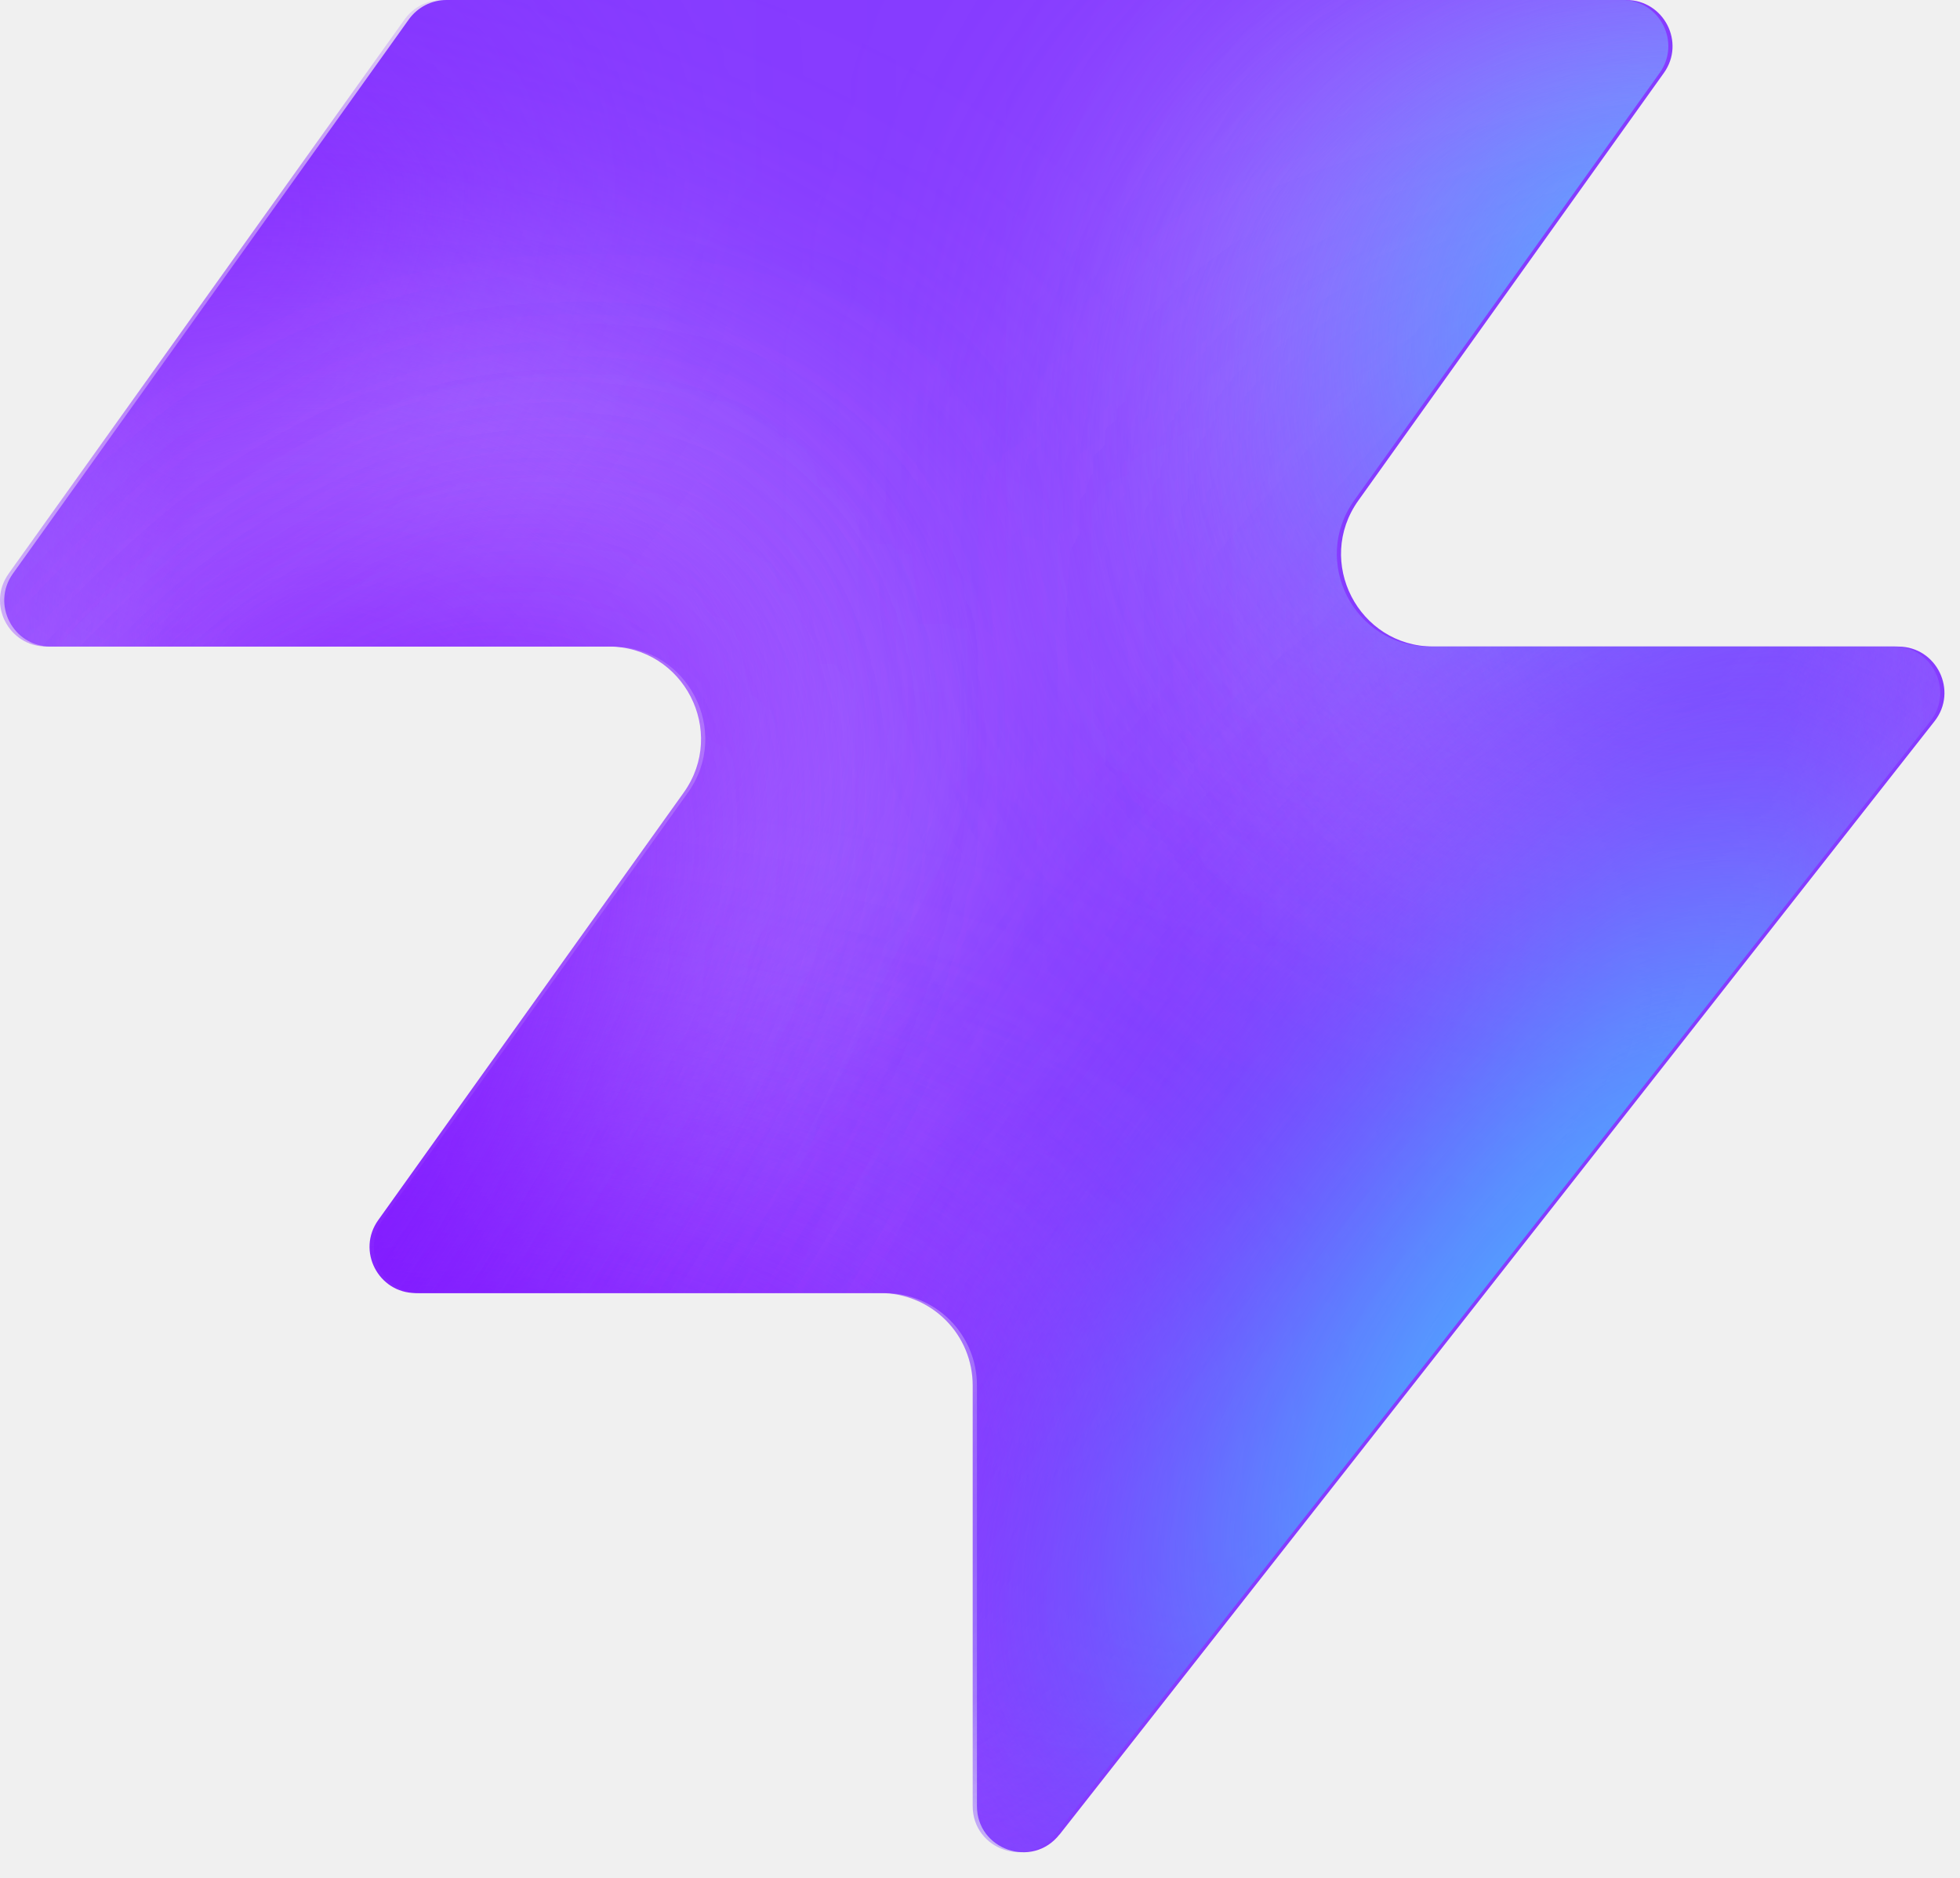
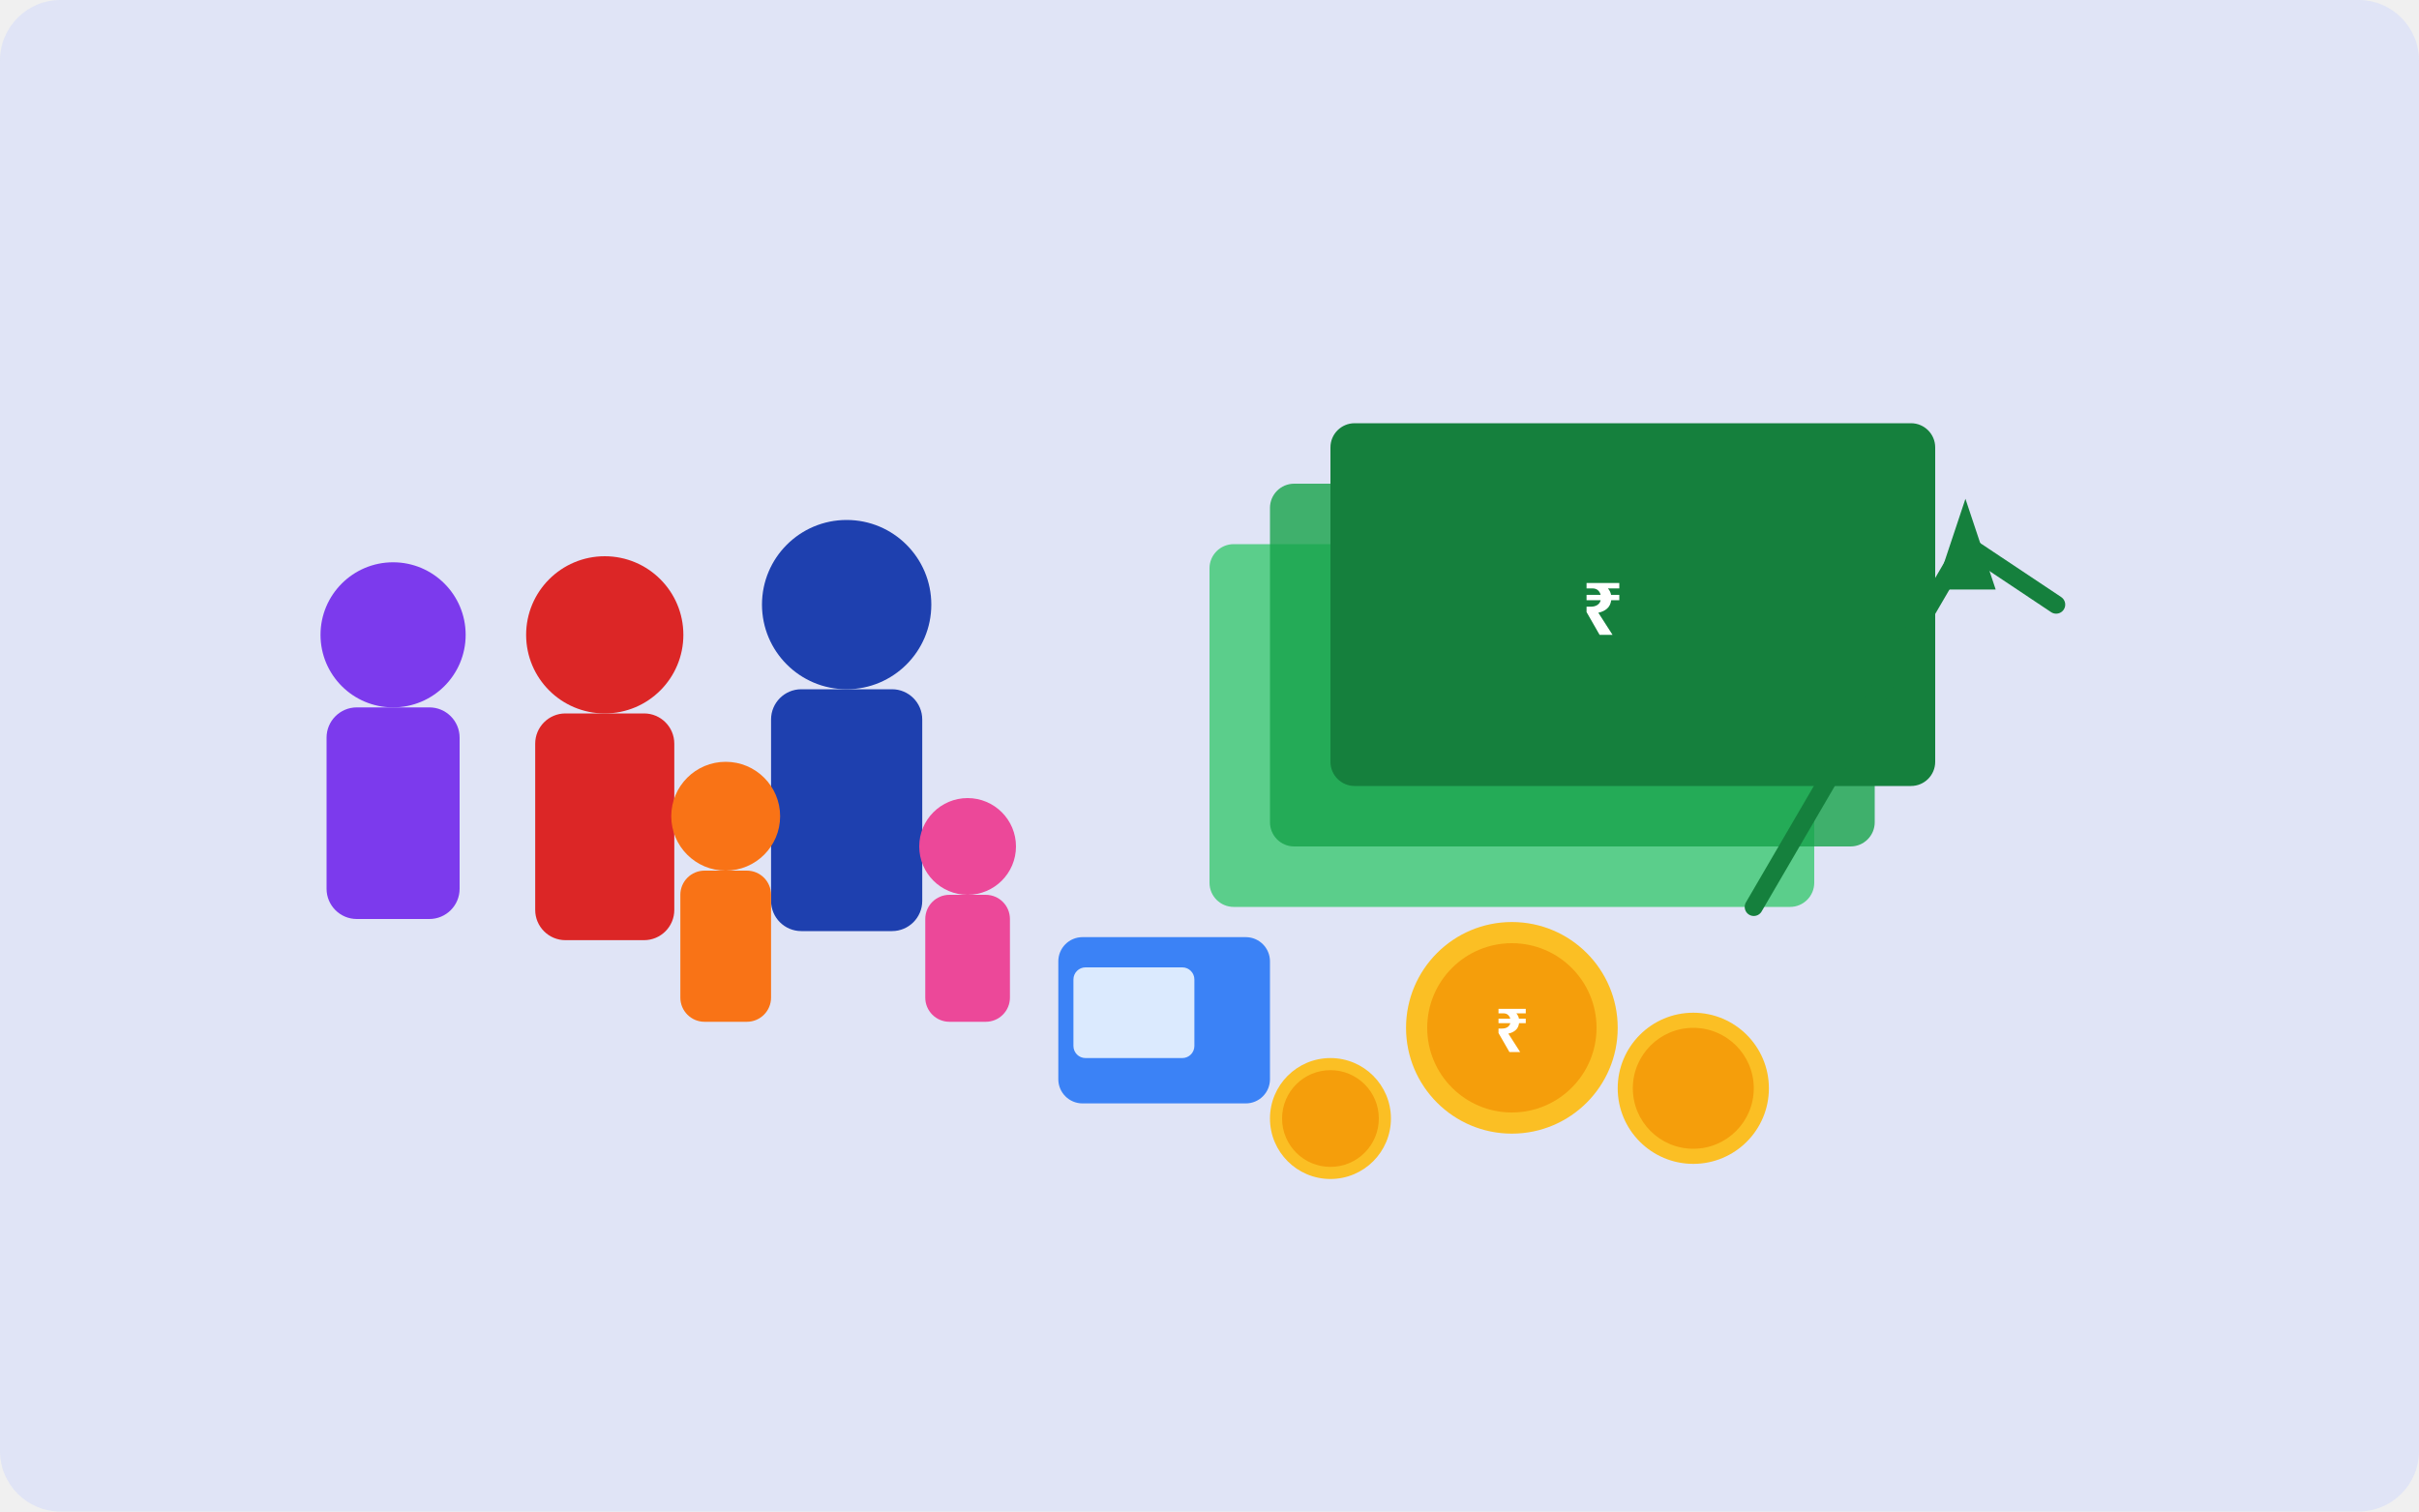
- <svg xmlns="http://www.w3.org/2000/svg" width="48" height="46" fill="none" viewBox="0 0 48 46">
-   <path fill="#863bff" d="M25.946 44.938c-.664.845-2.021.375-2.021-.698V33.937a2.26 2.26 0 0 0-2.262-2.262H10.287c-.92 0-1.456-1.04-.92-1.788l7.48-10.471c1.07-1.497 0-3.578-1.842-3.578H1.237c-.92 0-1.456-1.04-.92-1.788L10.013.474c.214-.297.556-.474.92-.474h28.894c.92 0 1.456 1.04.92 1.788l-7.48 10.471c-1.07 1.498 0 3.579 1.842 3.579h11.377c.943 0 1.473 1.088.89 1.83L25.947 44.94z" style="fill:#863bff;fill:color(display-p3 .525 .23 1);fill-opacity:1" />
-   <mask id="a" width="48" height="46" x="0" y="0" maskUnits="userSpaceOnUse" style="mask-type:alpha">
-     <path fill="#000" d="M25.842 44.938c-.664.844-2.021.375-2.021-.698V33.937a2.26 2.26 0 0 0-2.262-2.262H10.183c-.92 0-1.456-1.04-.92-1.788l7.48-10.471c1.07-1.498 0-3.579-1.842-3.579H1.133c-.92 0-1.456-1.04-.92-1.787L9.91.473c.214-.297.556-.474.92-.474h28.894c.92 0 1.456 1.04.92 1.788l-7.48 10.471c-1.07 1.498 0 3.578 1.842 3.578h11.377c.943 0 1.473 1.088.89 1.832L25.843 44.94z" style="fill:#000;fill-opacity:1" />
-   </mask>
-   <g mask="url(#a)">
-     <g filter="url(#b)">
-       <ellipse cx="5.508" cy="14.704" fill="#ede6ff" rx="5.508" ry="14.704" style="fill:#ede6ff;fill:color(display-p3 .927 .903 1);fill-opacity:1" transform="matrix(.00324 1 1 -.00324 -4.47 31.516)" />
-     </g>
-     <g filter="url(#c)">
-       <ellipse cx="10.399" cy="29.851" fill="#ede6ff" rx="10.399" ry="29.851" style="fill:#ede6ff;fill:color(display-p3 .927 .903 1);fill-opacity:1" transform="matrix(.00324 1 1 -.00324 -39.328 7.883)" />
-     </g>
-     <g filter="url(#d)">
-       <ellipse cx="5.508" cy="30.487" fill="#7e14ff" rx="5.508" ry="30.487" style="fill:#7e14ff;fill:color(display-p3 .492 .077 1);fill-opacity:1" transform="rotate(89.814 -25.913 -14.639)scale(1 -1)" />
-     </g>
-     <g filter="url(#e)">
-       <ellipse cx="5.508" cy="30.599" fill="#7e14ff" rx="5.508" ry="30.599" style="fill:#7e14ff;fill:color(display-p3 .492 .077 1);fill-opacity:1" transform="rotate(89.814 -32.644 -3.334)scale(1 -1)" />
-     </g>
-     <g filter="url(#f)">
-       <ellipse cx="5.508" cy="30.599" fill="#7e14ff" rx="5.508" ry="30.599" style="fill:#7e14ff;fill:color(display-p3 .492 .077 1);fill-opacity:1" transform="matrix(.00324 1 1 -.00324 -34.34 30.47)" />
-     </g>
-     <g filter="url(#g)">
-       <ellipse cx="14.072" cy="22.078" fill="#ede6ff" rx="14.072" ry="22.078" style="fill:#ede6ff;fill:color(display-p3 .927 .903 1);fill-opacity:1" transform="rotate(93.35 24.506 48.493)scale(-1 1)" />
-     </g>
-     <g filter="url(#h)">
-       <ellipse cx="3.47" cy="21.501" fill="#7e14ff" rx="3.47" ry="21.501" style="fill:#7e14ff;fill:color(display-p3 .492 .077 1);fill-opacity:1" transform="rotate(89.009 28.708 47.59)scale(-1 1)" />
-     </g>
-     <g filter="url(#i)">
-       <ellipse cx="3.47" cy="21.501" fill="#7e14ff" rx="3.47" ry="21.501" style="fill:#7e14ff;fill:color(display-p3 .492 .077 1);fill-opacity:1" transform="rotate(89.009 28.708 47.59)scale(-1 1)" />
-     </g>
-     <g filter="url(#j)">
-       <ellipse cx=".387" cy="8.972" fill="#7e14ff" rx="4.407" ry="29.108" style="fill:#7e14ff;fill:color(display-p3 .492 .077 1);fill-opacity:1" transform="rotate(39.51 .387 8.972)" />
-     </g>
-     <g filter="url(#k)">
-       <ellipse cx="47.523" cy="-6.092" fill="#7e14ff" rx="4.407" ry="29.108" style="fill:#7e14ff;fill:color(display-p3 .492 .077 1);fill-opacity:1" transform="rotate(37.892 47.523 -6.092)" />
-     </g>
-     <g filter="url(#l)">
-       <ellipse cx="41.412" cy="6.333" fill="#47bfff" rx="5.971" ry="9.665" style="fill:#47bfff;fill:color(display-p3 .28 .748 1);fill-opacity:1" transform="rotate(37.892 41.412 6.333)" />
-     </g>
-     <g filter="url(#m)">
-       <ellipse cx="-1.879" cy="38.332" fill="#7e14ff" rx="4.407" ry="29.108" style="fill:#7e14ff;fill:color(display-p3 .492 .077 1);fill-opacity:1" transform="rotate(37.892 -1.88 38.332)" />
-     </g>
-     <g filter="url(#n)">
-       <ellipse cx="-1.879" cy="38.332" fill="#7e14ff" rx="4.407" ry="29.108" style="fill:#7e14ff;fill:color(display-p3 .492 .077 1);fill-opacity:1" transform="rotate(37.892 -1.88 38.332)" />
-     </g>
-     <g filter="url(#o)">
-       <ellipse cx="35.651" cy="29.907" fill="#7e14ff" rx="4.407" ry="29.108" style="fill:#7e14ff;fill:color(display-p3 .492 .077 1);fill-opacity:1" transform="rotate(37.892 35.651 29.907)" />
-     </g>
-     <g filter="url(#p)">
-       <ellipse cx="38.418" cy="32.4" fill="#47bfff" rx="5.971" ry="15.297" style="fill:#47bfff;fill:color(display-p3 .28 .748 1);fill-opacity:1" transform="rotate(37.892 38.418 32.4)" />
-     </g>
-   </g>
-   <defs>
-     <filter id="b" width="60.045" height="41.654" x="-19.77" y="16.149" color-interpolation-filters="sRGB" filterUnits="userSpaceOnUse">
-       <feFlood flood-opacity="0" result="BackgroundImageFix" />
-       <feBlend in="SourceGraphic" in2="BackgroundImageFix" result="shape" />
-       <feGaussianBlur result="effect1_foregroundBlur_2002_17158" stdDeviation="7.659" />
-     </filter>
-     <filter id="c" width="90.34" height="51.437" x="-54.613" y="-7.533" color-interpolation-filters="sRGB" filterUnits="userSpaceOnUse">
-       <feFlood flood-opacity="0" result="BackgroundImageFix" />
-       <feBlend in="SourceGraphic" in2="BackgroundImageFix" result="shape" />
-       <feGaussianBlur result="effect1_foregroundBlur_2002_17158" stdDeviation="7.659" />
-     </filter>
-     <filter id="d" width="79.355" height="29.4" x="-49.64" y="2.03" color-interpolation-filters="sRGB" filterUnits="userSpaceOnUse">
-       <feFlood flood-opacity="0" result="BackgroundImageFix" />
-       <feBlend in="SourceGraphic" in2="BackgroundImageFix" result="shape" />
-       <feGaussianBlur result="effect1_foregroundBlur_2002_17158" stdDeviation="4.596" />
-     </filter>
-     <filter id="e" width="79.579" height="29.4" x="-45.045" y="20.029" color-interpolation-filters="sRGB" filterUnits="userSpaceOnUse">
-       <feFlood flood-opacity="0" result="BackgroundImageFix" />
-       <feBlend in="SourceGraphic" in2="BackgroundImageFix" result="shape" />
-       <feGaussianBlur result="effect1_foregroundBlur_2002_17158" stdDeviation="4.596" />
-     </filter>
-     <filter id="f" width="79.579" height="29.4" x="-43.513" y="21.178" color-interpolation-filters="sRGB" filterUnits="userSpaceOnUse">
-       <feFlood flood-opacity="0" result="BackgroundImageFix" />
-       <feBlend in="SourceGraphic" in2="BackgroundImageFix" result="shape" />
-       <feGaussianBlur result="effect1_foregroundBlur_2002_17158" stdDeviation="4.596" />
-     </filter>
-     <filter id="g" width="74.749" height="58.852" x="15.756" y="-17.901" color-interpolation-filters="sRGB" filterUnits="userSpaceOnUse">
-       <feFlood flood-opacity="0" result="BackgroundImageFix" />
-       <feBlend in="SourceGraphic" in2="BackgroundImageFix" result="shape" />
-       <feGaussianBlur result="effect1_foregroundBlur_2002_17158" stdDeviation="7.659" />
-     </filter>
-     <filter id="h" width="61.377" height="25.362" x="23.548" y="2.284" color-interpolation-filters="sRGB" filterUnits="userSpaceOnUse">
-       <feFlood flood-opacity="0" result="BackgroundImageFix" />
-       <feBlend in="SourceGraphic" in2="BackgroundImageFix" result="shape" />
-       <feGaussianBlur result="effect1_foregroundBlur_2002_17158" stdDeviation="4.596" />
-     </filter>
-     <filter id="i" width="61.377" height="25.362" x="23.548" y="2.284" color-interpolation-filters="sRGB" filterUnits="userSpaceOnUse">
-       <feFlood flood-opacity="0" result="BackgroundImageFix" />
-       <feBlend in="SourceGraphic" in2="BackgroundImageFix" result="shape" />
-       <feGaussianBlur result="effect1_foregroundBlur_2002_17158" stdDeviation="4.596" />
-     </filter>
-     <filter id="j" width="56.045" height="63.649" x="-27.636" y="-22.853" color-interpolation-filters="sRGB" filterUnits="userSpaceOnUse">
-       <feFlood flood-opacity="0" result="BackgroundImageFix" />
-       <feBlend in="SourceGraphic" in2="BackgroundImageFix" result="shape" />
-       <feGaussianBlur result="effect1_foregroundBlur_2002_17158" stdDeviation="4.596" />
-     </filter>
-     <filter id="k" width="54.814" height="64.646" x="20.116" y="-38.415" color-interpolation-filters="sRGB" filterUnits="userSpaceOnUse">
-       <feFlood flood-opacity="0" result="BackgroundImageFix" />
-       <feBlend in="SourceGraphic" in2="BackgroundImageFix" result="shape" />
-       <feGaussianBlur result="effect1_foregroundBlur_2002_17158" stdDeviation="4.596" />
-     </filter>
-     <filter id="l" width="33.541" height="35.313" x="24.641" y="-11.323" color-interpolation-filters="sRGB" filterUnits="userSpaceOnUse">
-       <feFlood flood-opacity="0" result="BackgroundImageFix" />
-       <feBlend in="SourceGraphic" in2="BackgroundImageFix" result="shape" />
-       <feGaussianBlur result="effect1_foregroundBlur_2002_17158" stdDeviation="4.596" />
-     </filter>
-     <filter id="m" width="54.814" height="64.646" x="-29.286" y="6.009" color-interpolation-filters="sRGB" filterUnits="userSpaceOnUse">
-       <feFlood flood-opacity="0" result="BackgroundImageFix" />
-       <feBlend in="SourceGraphic" in2="BackgroundImageFix" result="shape" />
-       <feGaussianBlur result="effect1_foregroundBlur_2002_17158" stdDeviation="4.596" />
-     </filter>
-     <filter id="n" width="54.814" height="64.646" x="-29.286" y="6.009" color-interpolation-filters="sRGB" filterUnits="userSpaceOnUse">
-       <feFlood flood-opacity="0" result="BackgroundImageFix" />
-       <feBlend in="SourceGraphic" in2="BackgroundImageFix" result="shape" />
-       <feGaussianBlur result="effect1_foregroundBlur_2002_17158" stdDeviation="4.596" />
-     </filter>
-     <filter id="o" width="54.814" height="64.646" x="8.244" y="-2.416" color-interpolation-filters="sRGB" filterUnits="userSpaceOnUse">
-       <feFlood flood-opacity="0" result="BackgroundImageFix" />
-       <feBlend in="SourceGraphic" in2="BackgroundImageFix" result="shape" />
-       <feGaussianBlur result="effect1_foregroundBlur_2002_17158" stdDeviation="4.596" />
-     </filter>
-     <filter id="p" width="39.409" height="43.623" x="18.713" y="10.588" color-interpolation-filters="sRGB" filterUnits="userSpaceOnUse">
-       <feFlood flood-opacity="0" result="BackgroundImageFix" />
-       <feBlend in="SourceGraphic" in2="BackgroundImageFix" result="shape" />
-       <feGaussianBlur result="effect1_foregroundBlur_2002_17158" stdDeviation="4.596" />
-     </filter>
-   </defs>
+ <svg xmlns="http://www.w3.org/2000/svg" viewBox="0 0 800 500" fill="none">
+   <rect width="800" height="500" rx="20" fill="#C7D2FE" opacity="0.4" />
+   <rect x="400" y="180" width="200" height="120" rx="8" fill="#22C55E" opacity="0.7" />
+   <rect x="420" y="160" width="200" height="120" rx="8" fill="#16A34A" opacity="0.8" />
+   <rect x="440" y="140" width="200" height="120" rx="8" fill="#15803D" />
+   <text x="530" y="210" font-size="24" fill="#fff" font-weight="bold" text-anchor="middle" font-family="sans-serif">₹</text>
+   <circle cx="500" cy="340" r="35" fill="#FBBF24" />
+   <circle cx="500" cy="340" r="28" fill="#F59E0B" />
+   <text x="500" y="348" font-size="20" fill="#fff" font-weight="bold" text-anchor="middle" font-family="sans-serif">₹</text>
+   <circle cx="560" cy="360" r="25" fill="#FBBF24" />
+   <circle cx="560" cy="360" r="20" fill="#F59E0B" />
+   <circle cx="440" cy="370" r="20" fill="#FBBF24" />
+   <circle cx="440" cy="370" r="16" fill="#F59E0B" />
+   <rect x="350" y="310" width="70" height="55" rx="8" fill="#3B82F6" />
+   <rect x="355" y="320" width="40" height="30" rx="4" fill="#DBEAFE" />
+   <circle cx="280" cy="200" r="28" fill="#1E40AF" />
+   <rect x="255" y="228" width="50" height="80" rx="10" fill="#1E40AF" />
+   <circle cx="200" cy="210" r="26" fill="#DC2626" />
+   <rect x="177" y="236" width="46" height="75" rx="10" fill="#DC2626" />
+   <circle cx="240" cy="270" r="18" fill="#F97316" />
+   <rect x="225" y="288" width="30" height="50" rx="8" fill="#F97316" />
+   <circle cx="130" cy="210" r="24" fill="#7C3AED" />
+   <rect x="108" y="234" width="44" height="70" rx="10" fill="#7C3AED" />
+   <circle cx="320" cy="280" r="16" fill="#EC4899" />
+   <rect x="306" y="296" width="28" height="42" rx="8" fill="#EC4899" />
+   <path d="M 580 300 L 650 180 L 680 200" stroke="#15803D" stroke-width="6" stroke-linecap="round" stroke-linejoin="round" fill="none" />
+   <polygon points="650,165 660,195 640,195" fill="#15803D" />
</svg>
